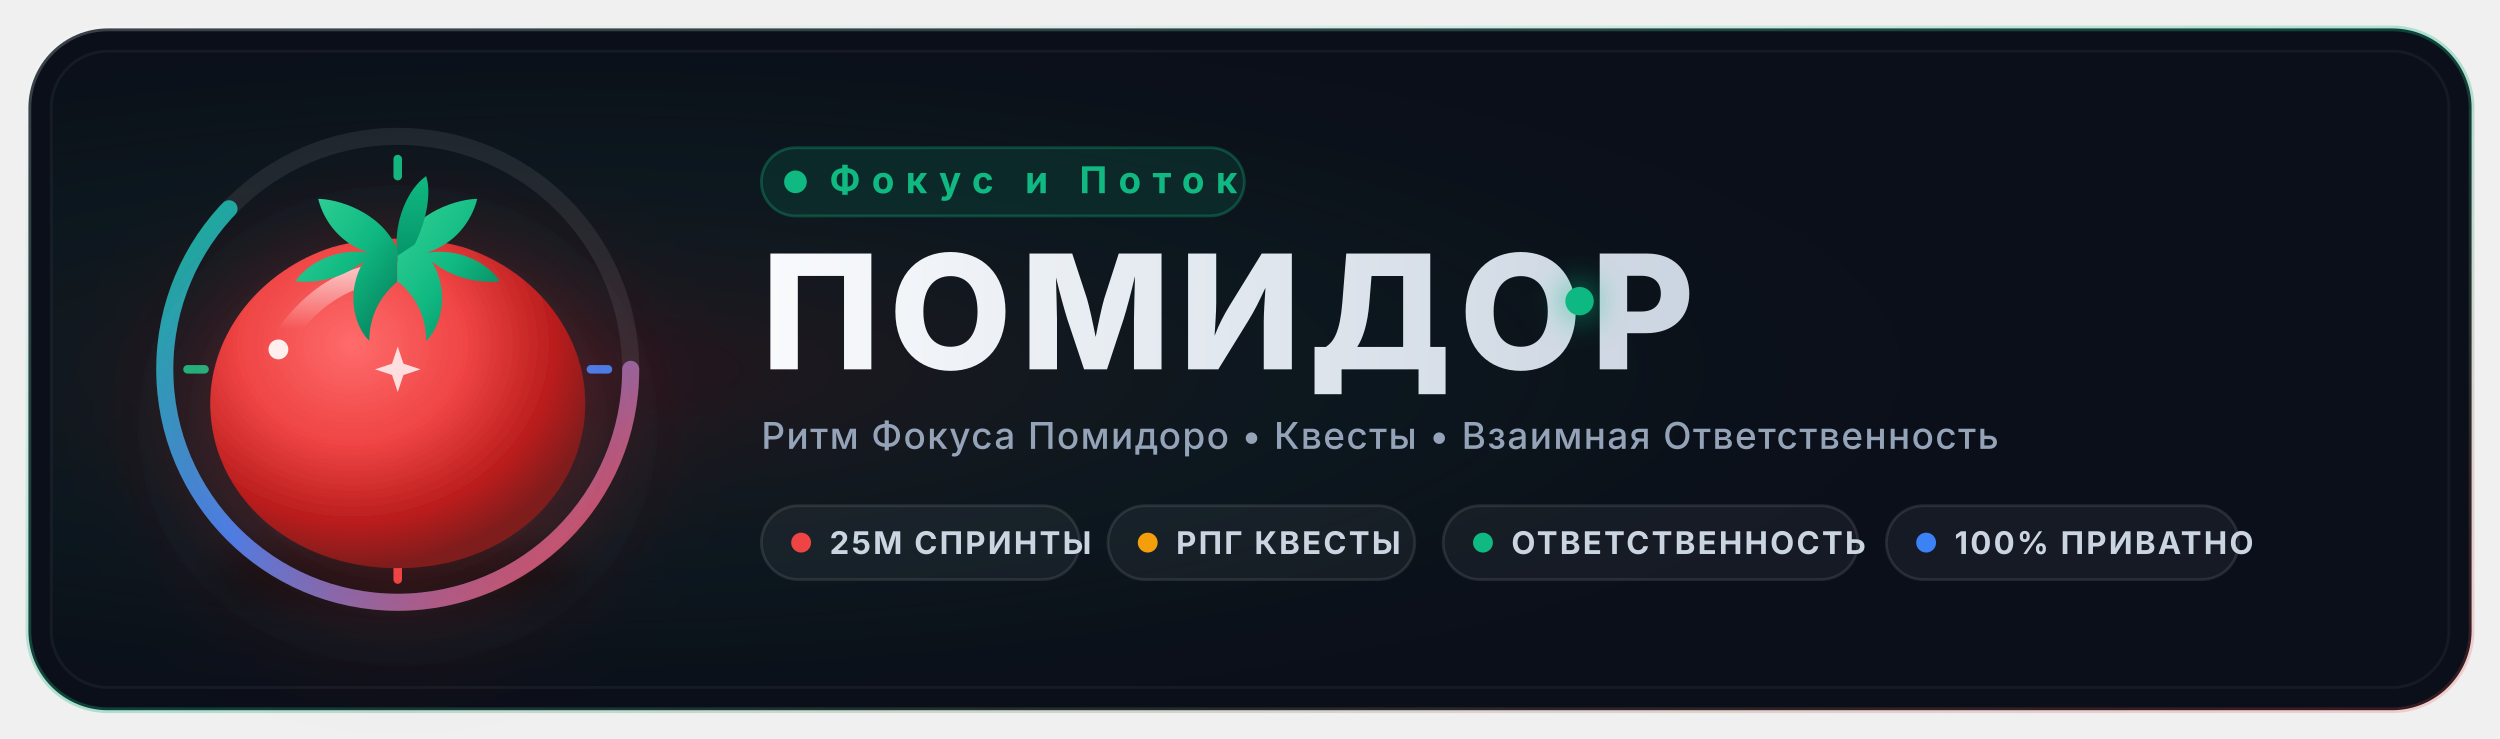
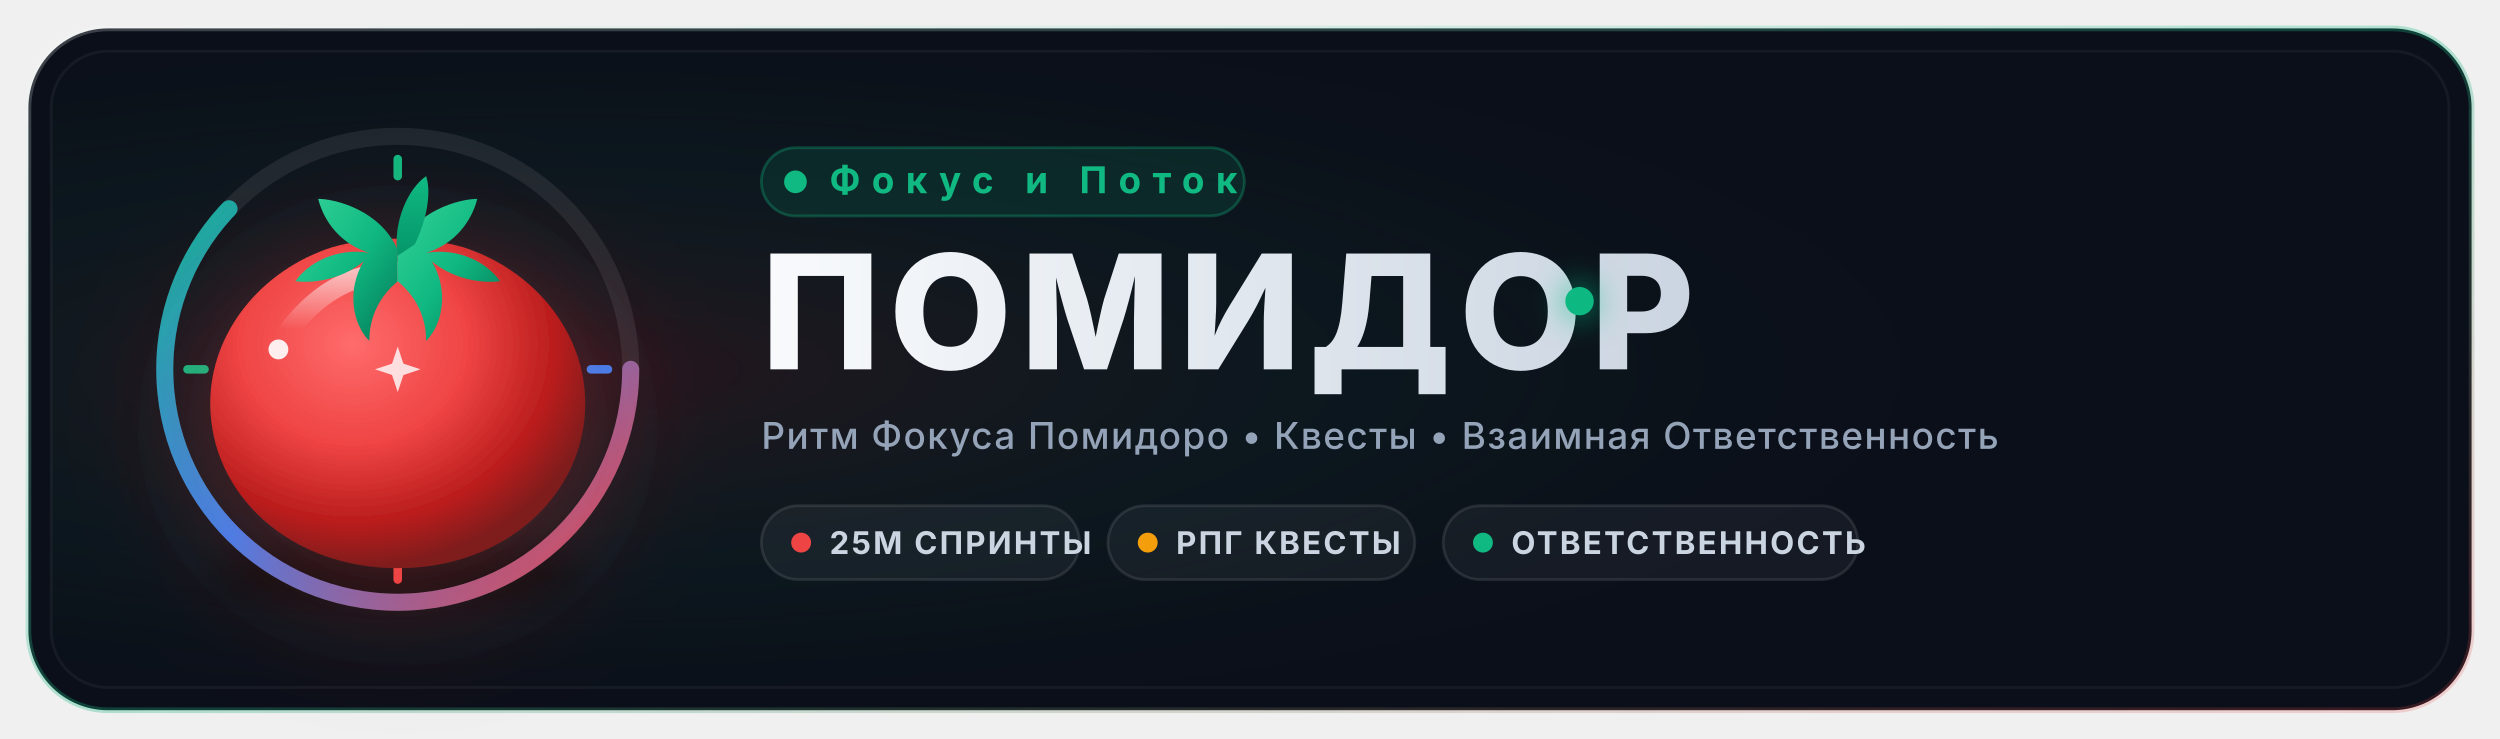
<svg xmlns="http://www.w3.org/2000/svg" viewBox="0 0 880 260" width="880" height="260" fill="none">
  <defs>
    <radialGradient id="ru-bg-glow" cx="22%" cy="50%" r="60%">
      <stop offset="0%" stop-color="#ef4444" stop-opacity="0.12" />
      <stop offset="60%" stop-color="#10b981" stop-opacity="0.04" />
      <stop offset="100%" stop-color="#0f172a" stop-opacity="0" />
    </radialGradient>
    <radialGradient id="ru-tomato-body" cx="38%" cy="32%" r="68%">
      <stop offset="0%" stop-color="#ff6b6b" />
      <stop offset="45%" stop-color="#ef4444" />
      <stop offset="80%" stop-color="#b91c1c" />
      <stop offset="100%" stop-color="#7f1d1d" />
    </radialGradient>
    <linearGradient id="ru-tomato-shine" x1="0" y1="0" x2="0" y2="1">
      <stop offset="0%" stop-color="#ffffff" stop-opacity="0.75" />
      <stop offset="100%" stop-color="#ffffff" stop-opacity="0" />
    </linearGradient>
    <linearGradient id="ru-leaf-grad" x1="0%" y1="0%" x2="100%" y2="100%">
      <stop offset="0%" stop-color="#34d399" />
      <stop offset="50%" stop-color="#10b981" />
      <stop offset="100%" stop-color="#047857" />
    </linearGradient>
    <linearGradient id="ru-stem-grad" x1="0%" y1="100%" x2="0%" y2="0%">
      <stop offset="0%" stop-color="#059669" />
      <stop offset="100%" stop-color="#10b981" />
    </linearGradient>
    <linearGradient id="ru-ring-grad" x1="0%" y1="0%" x2="100%" y2="100%">
      <stop offset="0%" stop-color="#10b981" />
      <stop offset="50%" stop-color="#3b82f6" />
      <stop offset="100%" stop-color="#ef4444" />
    </linearGradient>
    <linearGradient id="ru-title-grad" x1="0%" y1="0%" x2="100%" y2="0%">
      <stop offset="0%" stop-color="#f8fafc" />
      <stop offset="100%" stop-color="#cbd5e1" />
    </linearGradient>
    <linearGradient id="ru-border-grad" x1="0%" y1="0%" x2="100%" y2="100%">
      <stop offset="0%" stop-color="rgba(255,255,255,0.2)" />
      <stop offset="50%" stop-color="rgba(16,185,129,0.3)" />
      <stop offset="100%" stop-color="rgba(239,68,68,0.2)" />
    </linearGradient>
  </defs>
  <style>
    .brand-title-ru { font-family: -apple-system, BlinkMacSystemFont, "SF Pro Display", "Inter", "Segoe UI", "Roboto", sans-serif; font-size: 56px; font-weight: 800; letter-spacing: 3px; fill: url(#ru-title-grad); }
    .brand-subtitle-ru { font-family: -apple-system, BlinkMacSystemFont, "SF Pro Text", "Inter", "Segoe UI", "Roboto", sans-serif; font-size: 13px; font-weight: 700; letter-spacing: 4px; fill: #10b981; text-transform: uppercase; }
    .brand-tagline-ru { font-family: -apple-system, BlinkMacSystemFont, "SF Pro Text", "Inter", "Segoe UI", "Roboto", sans-serif; font-size: 13px; font-weight: 500; letter-spacing: 0.5px; fill: #94a3b8; }
    .brand-pill-text-ru { font-family: -apple-system, BlinkMacSystemFont, "SF Pro Text", "Inter", "Segoe UI", "Roboto", sans-serif; font-size: 11px; font-weight: 700; letter-spacing: 0.8px; fill: #cbd5e1; }
  </style>
  <rect x="10" y="10" width="860" height="240" rx="28" fill="#0b0f19" stroke="url(#ru-border-grad)" stroke-width="2" />
  <rect x="18" y="18" width="844" height="224" rx="20" fill="url(#ru-bg-glow)" stroke="rgba(255, 255, 255, 0.05)" stroke-width="1" />
  <g transform="translate(48, 38)">
    <ellipse cx="92" cy="164" rx="64" ry="12" fill="rgba(0,0,0,0.5)" filter="blur(6px)" />
    <circle cx="92" cy="92" r="82" stroke="rgba(255, 255, 255, 0.08)" stroke-width="6" fill="none" />
    <circle cx="92" cy="92" r="82" stroke="url(#ru-ring-grad)" stroke-width="6" stroke-linecap="round" stroke-dasharray="380 520" stroke-dashoffset="60" fill="none" />
    <line x1="92" y1="18" x2="92" y2="24" stroke="#10b981" stroke-width="3" stroke-linecap="round" />
    <line x1="166" y1="92" x2="160" y2="92" stroke="#3b82f6" stroke-width="3" stroke-linecap="round" />
    <line x1="92" y1="166" x2="92" y2="160" stroke="#ef4444" stroke-width="3" stroke-linecap="round" />
    <line x1="18" y1="92" x2="24" y2="92" stroke="#10b981" stroke-width="3" stroke-linecap="round" />
    <path d="M92 162c-38 0-66-26-66-58 0-25 18-47 43-55 7-2 15-3 23-3 8 0 16 1 23 3 25 8 43 30 43 55 0 32-28 58-66 58z" fill="url(#ru-tomato-body)" filter="drop-shadow(0 8px 24px rgba(239, 68, 68, 0.35))" />
    <path d="M54 78c12-16 28-22 44-20" stroke="url(#ru-tomato-shine)" stroke-width="7" stroke-linecap="round" fill="none" opacity="0.85" />
    <circle cx="50" cy="85" r="3.5" fill="#ffffff" opacity="0.9" />
    <path d="M92 50c-6-14-22-18-28-18 2 8 8 16 18 19-12-2-22 4-26 10 9 1 18-2 24-7-6 10-4 22 2 28 0-9 4-16 10-21z" fill="url(#ru-leaf-grad)" />
    <path d="M92 50c6-14 22-18 28-18-2 8-8 16-18 19 12-2 22 4 26 10-9 1-18-2-24-7 6 10 4 22-2 28 0-9-4-16-10-21z" fill="url(#ru-leaf-grad)" />
    <path d="M92 52c-2-12 4-24 10-28 2 6 0 16-4 24z" fill="url(#ru-stem-grad)" />
    <path d="M92 84l2 6 6 2-6 2-2 6-2-6-6-2 6-2 2-6z" fill="#ffffff" opacity="0.8" />
  </g>
  <g transform="translate(268, 52)">
    <rect x="0" y="0" width="170" height="24" rx="12" fill="rgba(16, 185, 129, 0.12)" stroke="rgba(16, 185, 129, 0.3)" stroke-width="1" />
    <circle cx="12" cy="12" r="4" fill="#10b981" />
    <text x="24" y="16" class="brand-subtitle-ru">Фокус и Поток</text>
    <text x="0" y="78" class="brand-title-ru">ПОМИДОР</text>
    <circle cx="288" cy="54" r="5" fill="#10b981" filter="drop-shadow(0 0 6px #10b981)" />
    <text x="0" y="106" class="brand-tagline-ru">Ритм Фокуса Помидоро • Квесты • Взаимная Ответственность</text>
    <g transform="translate(0, 126)">
      <g transform="translate(0, 0)">
        <rect x="0" y="0" width="112" height="26" rx="13" fill="rgba(255, 255, 255, 0.05)" stroke="rgba(255, 255, 255, 0.1)" stroke-width="1" />
        <circle cx="14" cy="13" r="3.5" fill="#ef4444" />
        <text x="24" y="17" class="brand-pill-text-ru">25М СПРИНТЫ</text>
      </g>
      <g transform="translate(122, 0)">
        <rect x="0" y="0" width="108" height="26" rx="13" fill="rgba(255, 255, 255, 0.05)" stroke="rgba(255, 255, 255, 0.1)" stroke-width="1" />
        <circle cx="14" cy="13" r="3.5" fill="#f59e0b" />
        <text x="24" y="17" class="brand-pill-text-ru">РПГ КВЕСТЫ</text>
      </g>
      <g transform="translate(240, 0)">
        <rect x="0" y="0" width="146" height="26" rx="13" fill="rgba(255, 255, 255, 0.05)" stroke="rgba(255, 255, 255, 0.1)" stroke-width="1" />
        <circle cx="14" cy="13" r="3.5" fill="#10b981" />
        <text x="24" y="17" class="brand-pill-text-ru">ОТВЕТСТВЕННОСТЬ</text>
      </g>
-       <g transform="translate(396, 0)">
-         <rect x="0" y="0" width="124" height="26" rx="13" fill="rgba(255, 255, 255, 0.05)" stroke="rgba(255, 255, 255, 0.1)" stroke-width="1" />
-         <circle cx="14" cy="13" r="3.5" fill="#3b82f6" />
-         <text x="24" y="17" class="brand-pill-text-ru">100% ПРИВАТНО</text>
-       </g>
    </g>
  </g>
</svg>
